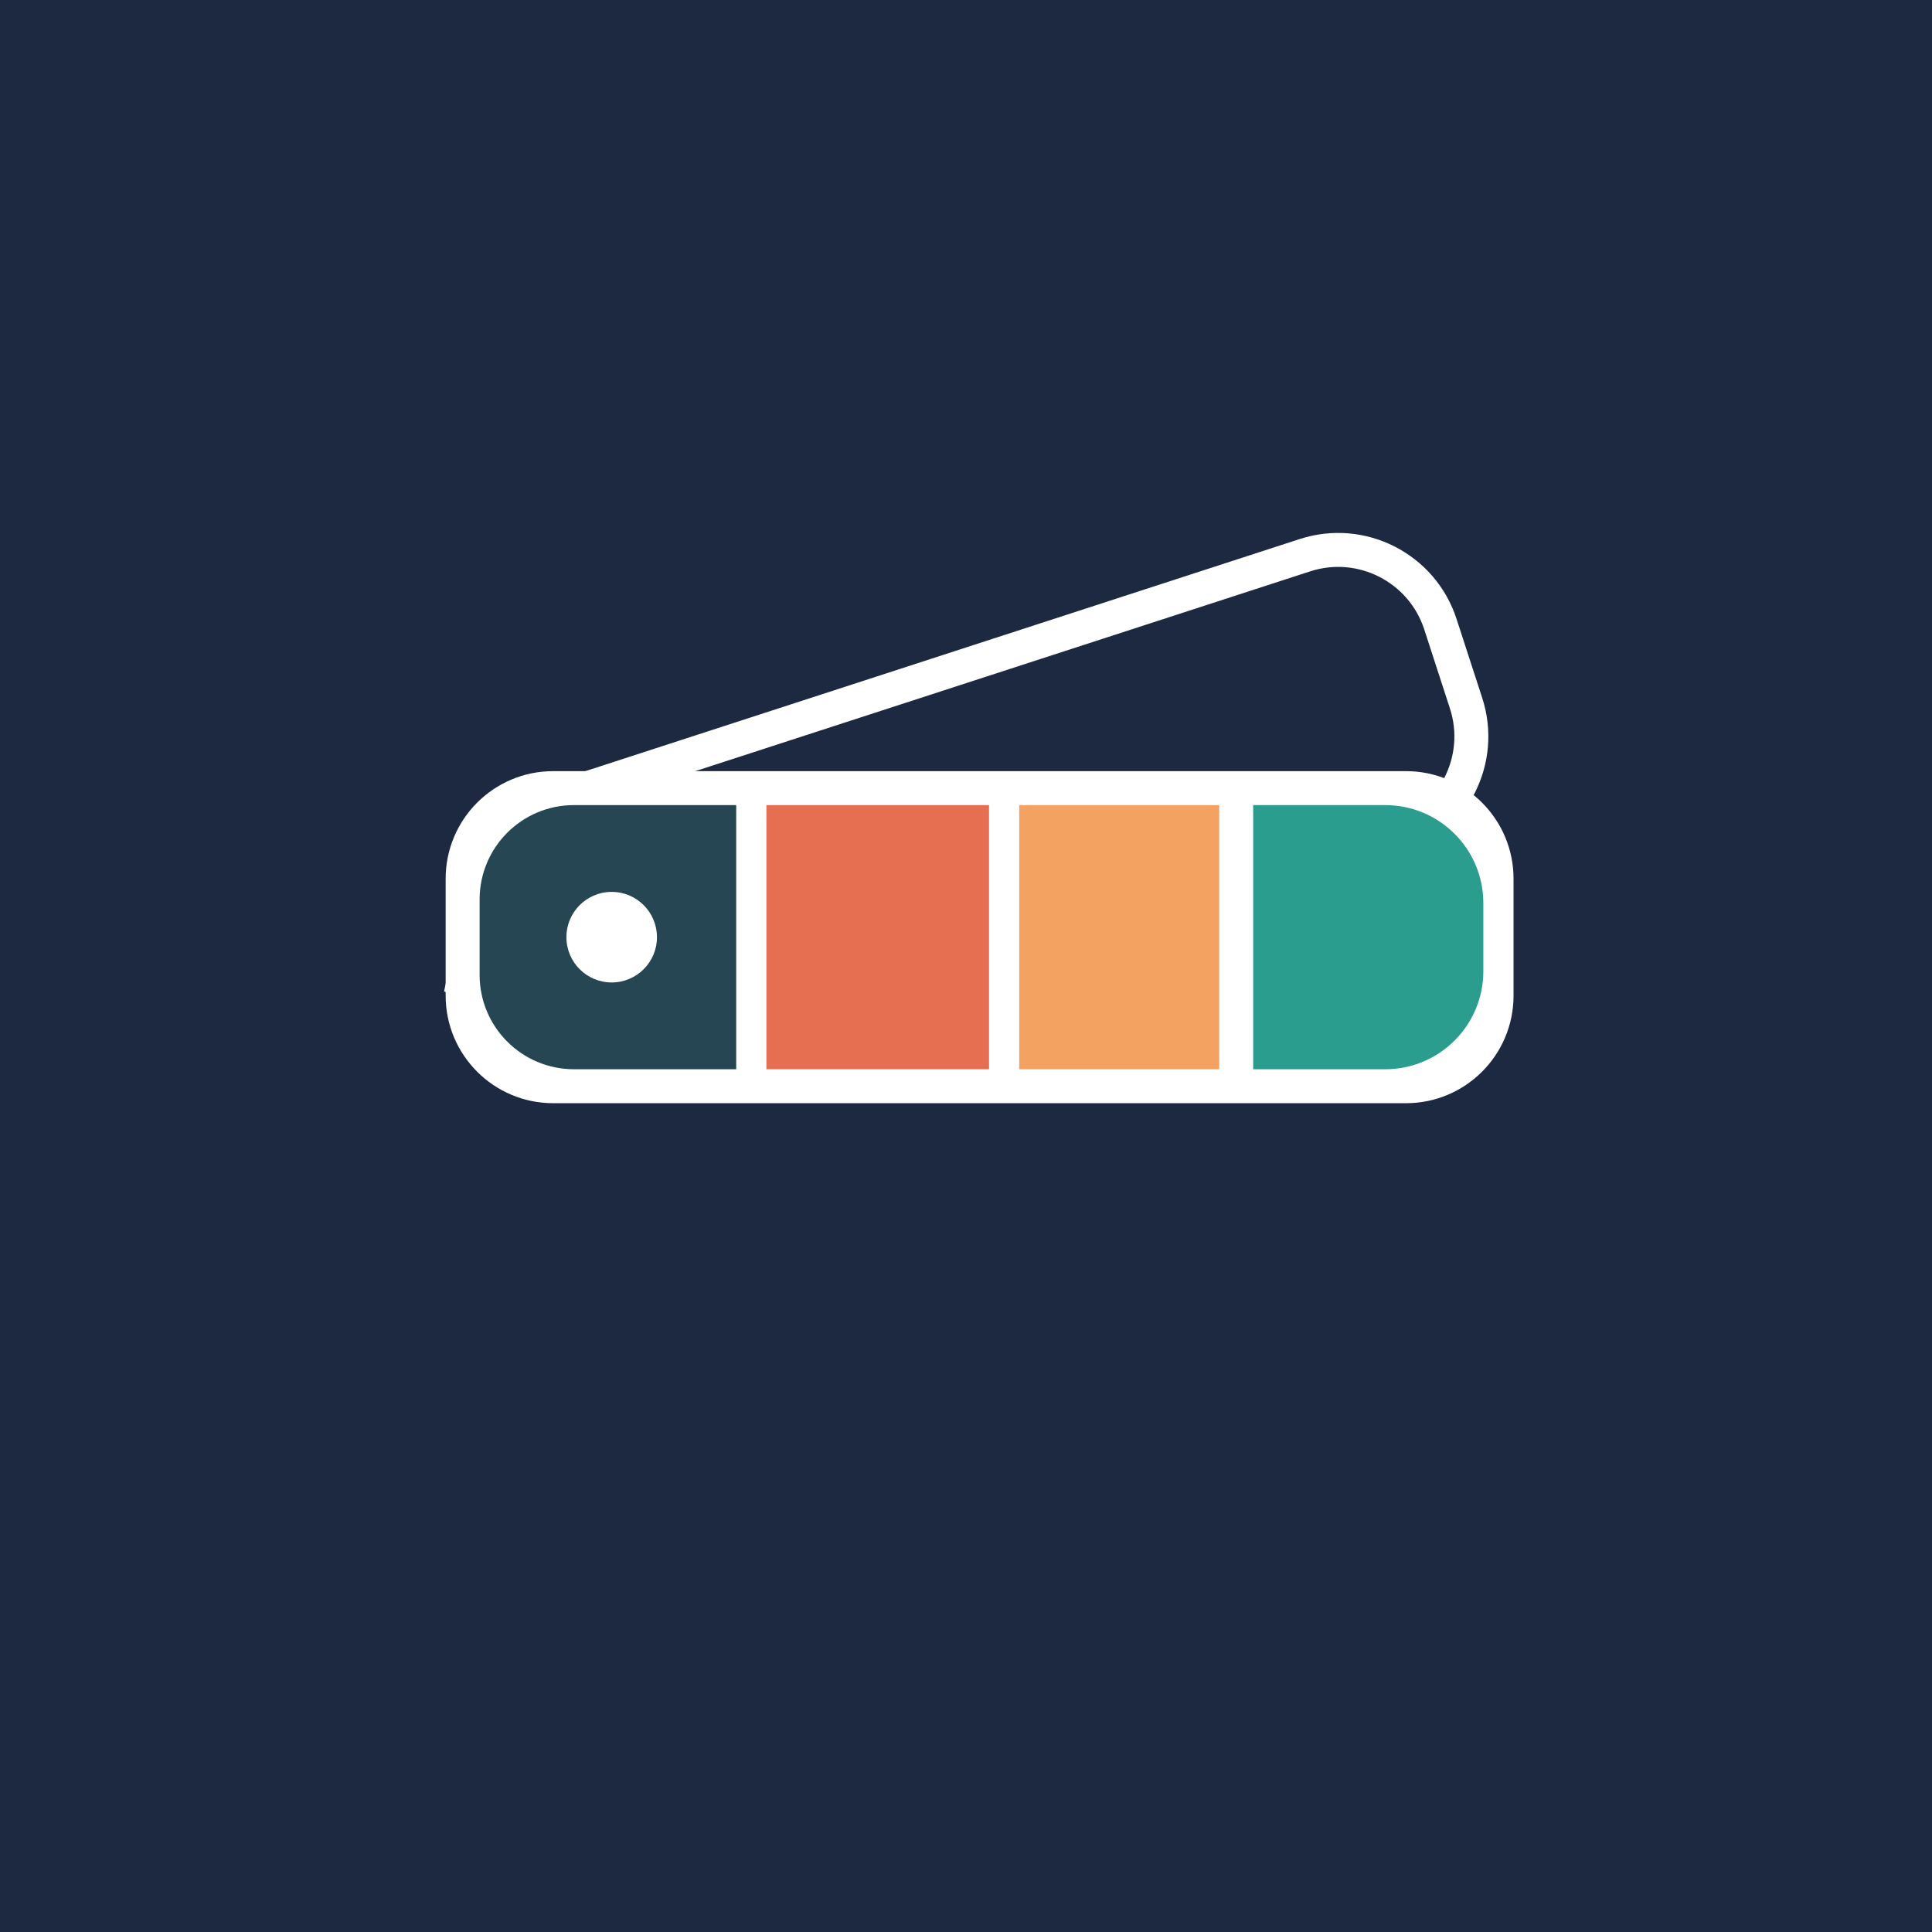
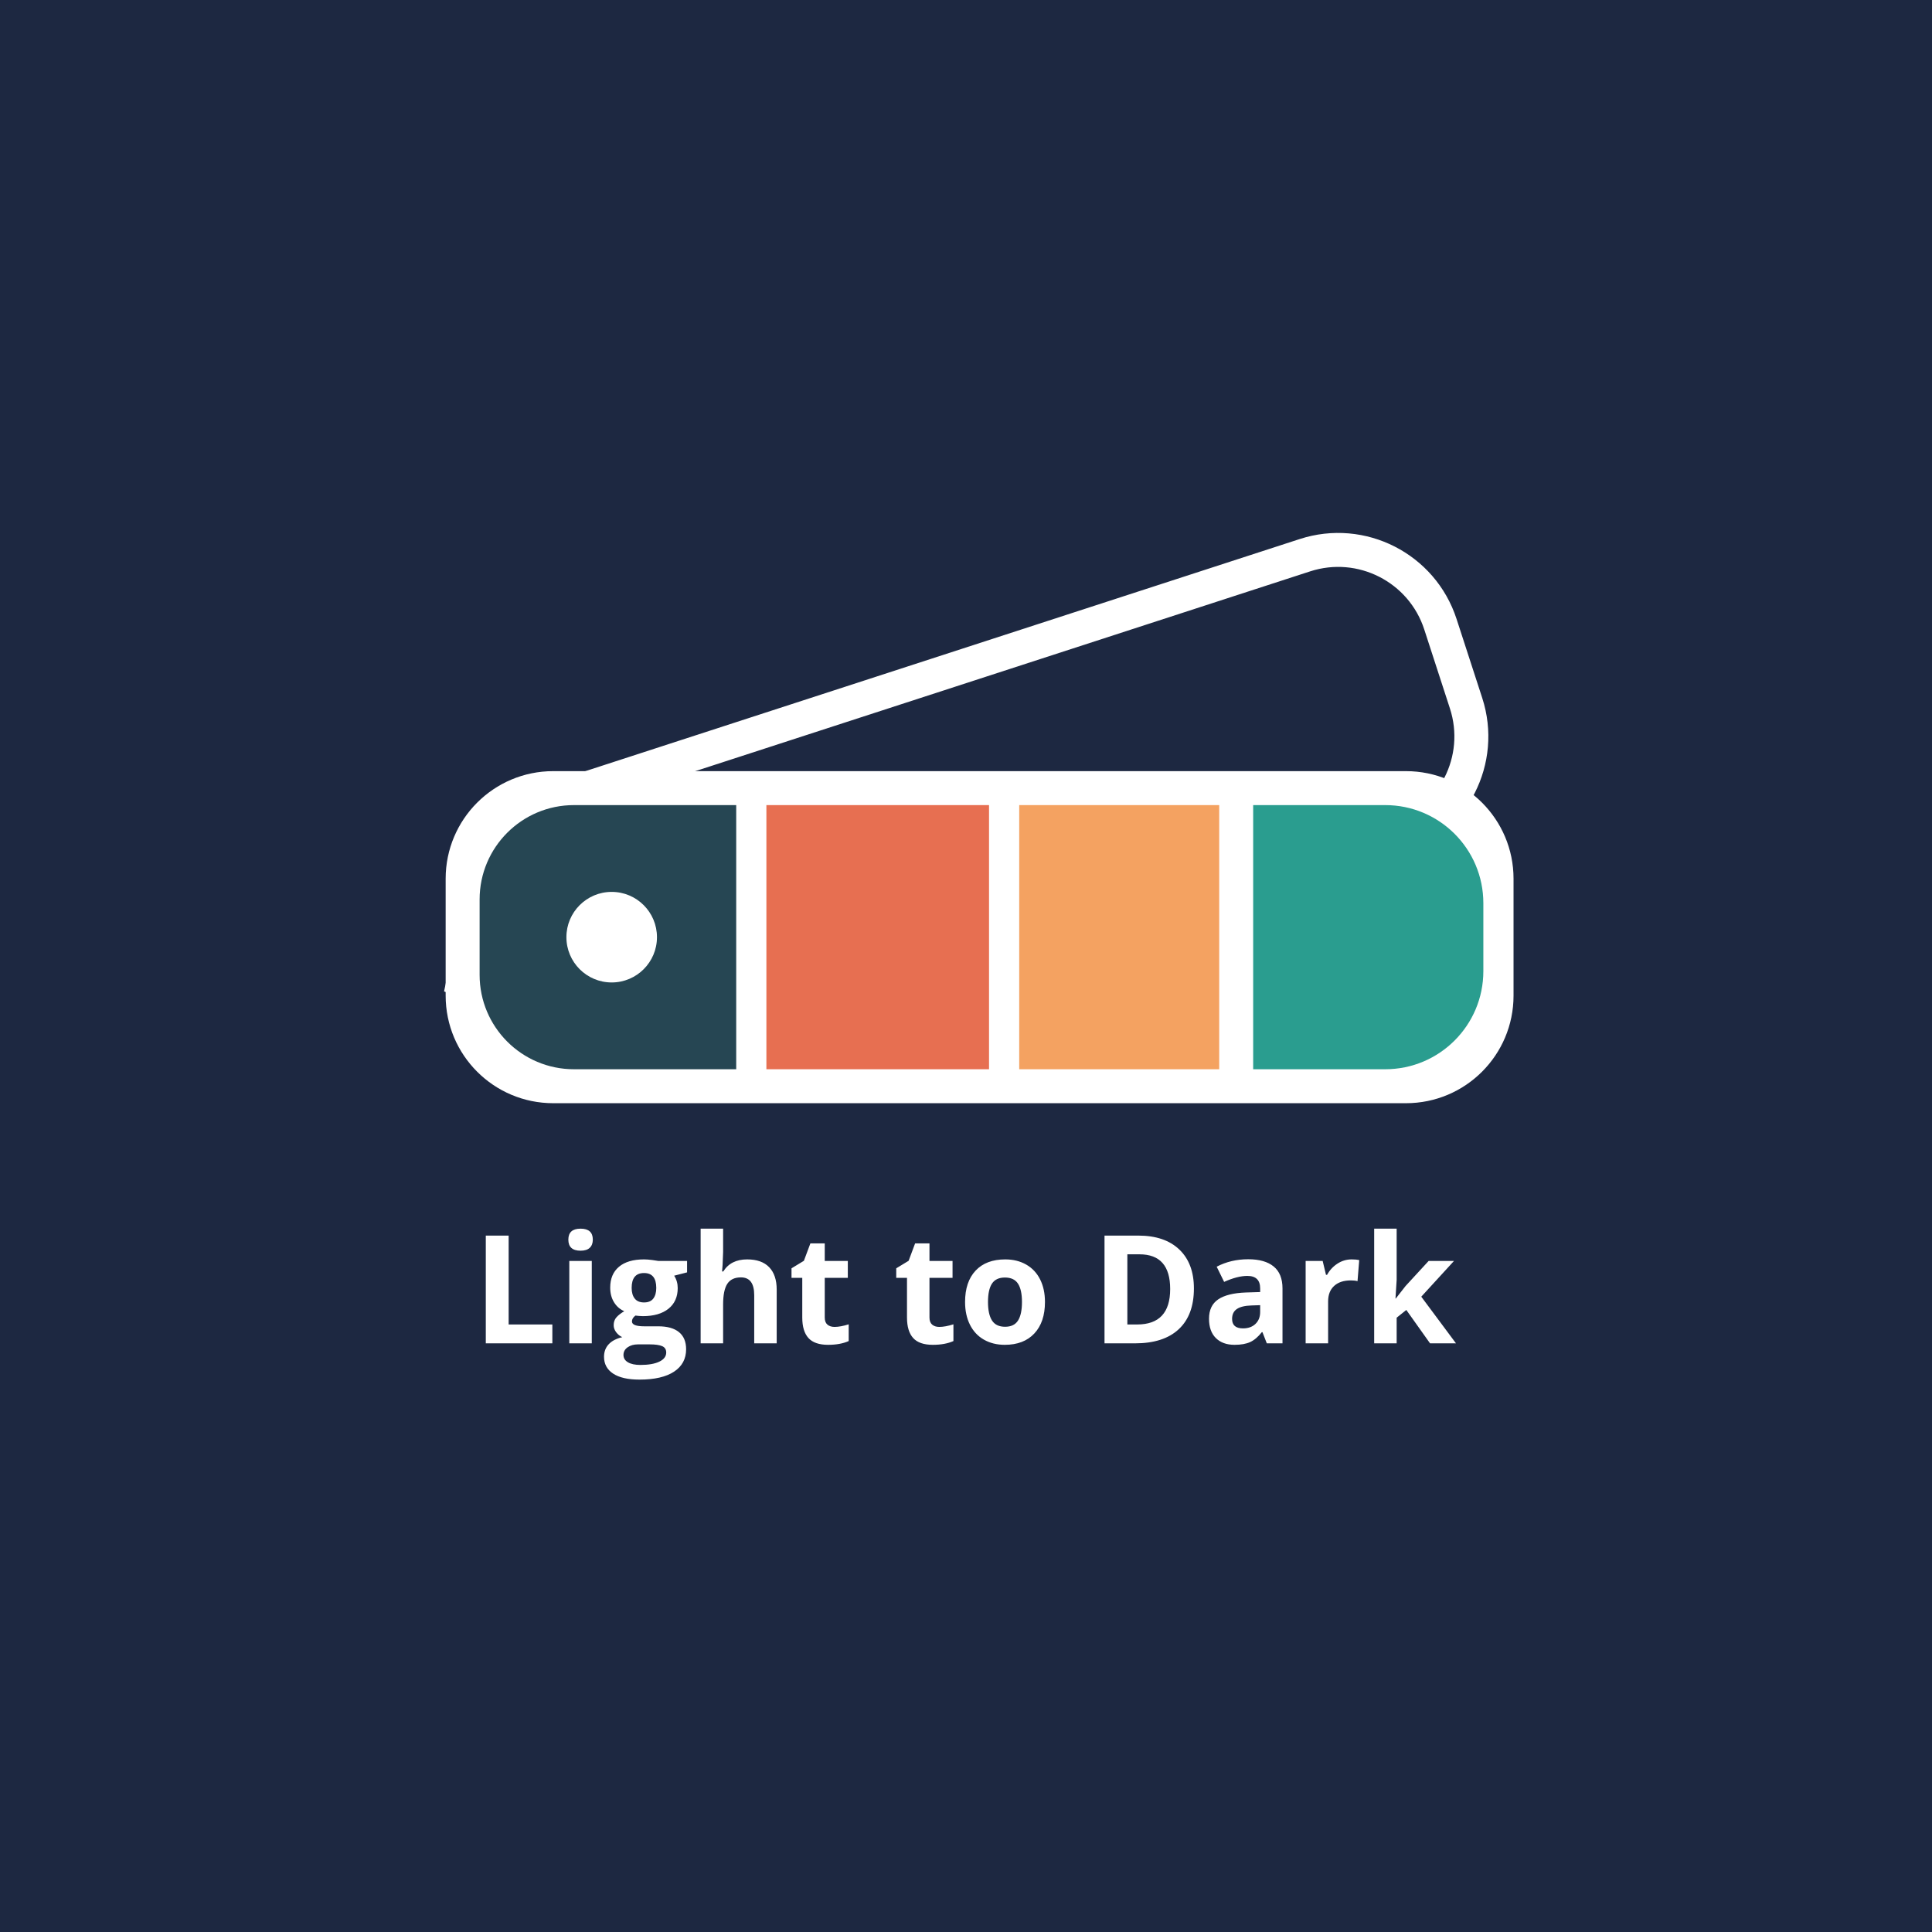
<svg xmlns="http://www.w3.org/2000/svg" width="512px" height="512px" viewBox="0 0 512 512" version="1.1">
  <g id="logo" stroke="none" stroke-width="1" fill="none" fill-rule="evenodd">
-     <rect id="Rectangle" fill="#1D2841" x="0" y="0" width="512" height="512" />
-     <g id="Group-2" transform="translate(118, 144)">
-       <g id="Group">
-         <path d="M245.331,34.732 C253.201,34.732 260.326,37.922 265.483,43.079 C270.641,48.237 273.831,55.362 273.831,63.232 L273.831,63.232 L273.831,85.232 C273.831,93.102 270.641,100.227 265.483,105.384 C260.326,110.542 253.201,113.732 245.331,113.732 L245.331,113.732 L77.305,113.732 L24.022,91.739 C21.611,90.744 19.347,89.422 17.295,87.811 L17.295,87.811 L-1.513,73.043 L10.846,51.564 C13.811,46.41 18.315,42.312 23.725,39.846 L23.725,39.846 L34.941,34.732 Z" id="Rectangle-Copy" stroke="#FFFFFF" stroke-width="9" fill="#1D2841" transform="translate(136.8306, 74.23173) rotate(-18) translate(-136.8306, -74.23173) " />
-         <rect id="Rectangle" stroke="#FFFFFF" stroke-width="9" fill="#FFFFFF" x="4.603" y="64.861" width="274" height="79" rx="24" />
-         <rect id="Rectangle" fill="#E76F51" x="85.103" y="69.361" width="59" height="70" />
-         <path d="M34.103,69.361 L77.103,69.361 L77.103,69.361 L77.103,139.361 L34.103,139.361 C20.295,139.361 9.103,128.168 9.103,114.361 L9.103,94.361 C9.103,80.554 20.295,69.361 34.103,69.361 Z" id="Rectangle-Copy-4" fill="#264653" />
-         <rect id="Rectangle-Copy-2" fill="#F4A261" x="152.103" y="69.361" width="53" height="70" />
-         <path d="M214.103,69.361 L249.103,69.361 C263.462,69.361 275.103,81.001 275.103,95.361 L275.103,113.361 C275.103,127.72 263.462,139.361 249.103,139.361 L214.103,139.361 L214.103,139.361 L214.103,69.361 Z" id="Rectangle-Copy-3" fill="#2A9D8F" />
-         <circle id="Oval" fill="#FFFFFF" cx="44.103" cy="104.361" r="12" />
+     <g id="Group-3">
+       <rect id="Rectangle" fill="#1D2841" x="0" y="0" width="512" height="512" />
+       <g id="Group-2" transform="translate(118, 144)">
+         <g id="Group">
+           <path d="M245.331,34.732 C253.201,34.732 260.326,37.922 265.483,43.079 C270.641,48.237 273.831,55.362 273.831,63.232 L273.831,63.232 L273.831,85.232 C273.831,93.102 270.641,100.227 265.483,105.384 C260.326,110.542 253.201,113.732 245.331,113.732 L245.331,113.732 L77.305,113.732 L24.022,91.739 C21.611,90.744 19.347,89.422 17.295,87.811 L17.295,87.811 L-1.513,73.043 L10.846,51.564 C13.811,46.41 18.315,42.312 23.725,39.846 L23.725,39.846 L34.941,34.732 Z" id="Rectangle-Copy" stroke="#FFFFFF" stroke-width="9" fill="#1D2841" transform="translate(136.8306, 74.23173) rotate(-18) translate(-136.8306, -74.23173) " />
+           <rect id="Rectangle" stroke="#FFFFFF" stroke-width="9" fill="#FFFFFF" x="4.603" y="64.861" width="274" height="79" rx="24" />
+           <rect id="Rectangle" fill="#E76F51" x="85.103" y="69.361" width="59" height="70" />
+           <path d="M34.103,69.361 L77.103,69.361 L77.103,69.361 L77.103,139.361 L34.103,139.361 C20.295,139.361 9.103,128.168 9.103,114.361 L9.103,94.361 C9.103,80.554 20.295,69.361 34.103,69.361 Z" id="Rectangle-Copy-4" fill="#264653" />
+           <rect id="Rectangle-Copy-2" fill="#F4A261" x="152.103" y="69.361" width="53" height="70" />
+           <path d="M214.103,69.361 L249.103,69.361 C263.462,69.361 275.103,81.001 275.103,95.361 L275.103,113.361 C275.103,127.72 263.462,139.361 249.103,139.361 L214.103,139.361 L214.103,139.361 L214.103,69.361 Z" id="Rectangle-Copy-3" fill="#2A9D8F" />
+           <circle id="Oval" fill="#FFFFFF" cx="44.103" cy="104.361" r="12" />
+         </g>
+         <path d="M28.379,212 L28.379,207 L16.797,207 L16.797,183.445 L10.742,183.445 L10.742,212 L28.379,212 Z M35.859,187.449 C36.94,187.449 37.751,187.192 38.291,186.678 C38.831,186.163 39.102,185.444 39.102,184.52 C39.102,182.579 38.021,181.609 35.859,181.609 C33.698,181.609 32.617,182.579 32.617,184.52 C32.617,186.473 33.698,187.449 35.859,187.449 Z M38.828,212 L38.828,190.164 L32.871,190.164 L32.871,212 L38.828,212 Z M51.465,221.609 C55.449,221.609 58.506,220.906 60.635,219.5 C62.764,218.094 63.828,216.115 63.828,213.562 C63.828,211.57 63.2,210.06 61.943,209.031 C60.687,208.003 58.861,207.488 56.465,207.488 L56.465,207.488 L52.754,207.488 C50.566,207.488 49.473,207.059 49.473,206.199 C49.473,205.626 49.779,205.105 50.391,204.637 L50.391,204.637 L51.27,204.734 L52.344,204.793 C55.247,204.793 57.516,204.139 59.15,202.83 C60.785,201.521 61.602,199.695 61.602,197.352 C61.602,196.141 61.289,195.047 60.664,194.07 L60.664,194.07 L64.082,193.191 L64.082,190.164 L56.465,190.164 C56.23,190.112 55.693,190.031 54.854,189.92 C54.014,189.809 53.288,189.754 52.676,189.754 C49.798,189.754 47.585,190.405 46.035,191.707 C44.486,193.009 43.711,194.852 43.711,197.234 C43.711,198.719 44.046,200.008 44.717,201.102 C45.387,202.195 46.296,202.99 47.441,203.484 C46.53,204.018 45.833,204.562 45.352,205.115 C44.87,205.669 44.629,206.362 44.629,207.195 C44.629,207.859 44.857,208.488 45.312,209.08 C45.768,209.673 46.302,210.099 46.914,210.359 C45.326,210.737 44.121,211.368 43.301,212.254 C42.48,213.139 42.07,214.24 42.07,215.555 C42.07,217.469 42.874,218.956 44.482,220.018 C46.09,221.079 48.418,221.609 51.465,221.609 Z M52.676,201.16 C51.569,201.16 50.745,200.815 50.205,200.125 C49.665,199.435 49.395,198.497 49.395,197.312 C49.395,194.682 50.488,193.367 52.676,193.367 C54.837,193.367 55.918,194.682 55.918,197.312 C55.918,198.497 55.658,199.435 55.137,200.125 C54.616,200.815 53.796,201.16 52.676,201.16 Z M51.719,217.723 C50.299,217.723 49.196,217.488 48.408,217.02 C47.62,216.551 47.227,215.906 47.227,215.086 C47.227,214.24 47.594,213.559 48.33,213.045 C49.066,212.531 49.98,212.273 51.074,212.273 L51.074,212.273 L54.16,212.273 C55.658,212.273 56.764,212.43 57.48,212.742 C58.197,213.055 58.555,213.621 58.555,214.441 C58.555,215.457 57.949,216.258 56.738,216.844 C55.527,217.43 53.854,217.723 51.719,217.723 Z M73.633,212 L73.633,201.727 C73.633,199.188 74.004,197.352 74.746,196.219 C75.488,195.086 76.693,194.52 78.359,194.52 C80.703,194.52 81.875,196.095 81.875,199.246 L81.875,199.246 L81.875,212 L87.832,212 L87.832,197.762 C87.832,195.184 87.168,193.204 85.84,191.824 C84.512,190.444 82.565,189.754 80,189.754 C77.109,189.754 75,190.822 73.672,192.957 L73.672,192.957 L73.359,192.957 L73.496,191.199 C73.587,189.415 73.633,188.283 73.633,187.801 L73.633,181.609 L67.676,181.609 L67.676,212 L73.633,212 Z M101.445,212.391 C103.607,212.391 105.43,212.059 106.914,211.395 L106.914,211.395 L106.914,206.961 C105.456,207.417 104.206,207.645 103.164,207.645 C102.383,207.645 101.755,207.443 101.279,207.039 C100.804,206.635 100.566,206.01 100.566,205.164 L100.566,205.164 L100.566,194.637 L106.68,194.637 L106.68,190.164 L100.566,190.164 L100.566,185.516 L96.758,185.516 L95.039,190.125 L91.758,192.117 L91.758,194.637 L94.609,194.637 L94.609,205.164 C94.609,207.573 95.153,209.38 96.24,210.584 C97.327,211.788 99.062,212.391 101.445,212.391 Z M129.199,212.391 C131.361,212.391 133.184,212.059 134.668,211.395 L134.668,211.395 L134.668,206.961 C133.21,207.417 131.96,207.645 130.918,207.645 C130.137,207.645 129.508,207.443 129.033,207.039 C128.558,206.635 128.32,206.01 128.32,205.164 L128.32,205.164 L128.32,194.637 L134.434,194.637 L134.434,190.164 L128.32,190.164 L128.32,185.516 L124.512,185.516 L122.793,190.125 L119.512,192.117 L119.512,194.637 L122.363,194.637 L122.363,205.164 C122.363,207.573 122.907,209.38 123.994,210.584 C125.081,211.788 126.816,212.391 129.199,212.391 Z M148.281,212.391 C151.628,212.391 154.238,211.388 156.113,209.383 C157.988,207.378 158.926,204.598 158.926,201.043 C158.926,198.751 158.496,196.753 157.637,195.047 C156.777,193.341 155.547,192.033 153.945,191.121 C152.344,190.21 150.495,189.754 148.398,189.754 C145.026,189.754 142.409,190.743 140.547,192.723 C138.685,194.702 137.754,197.475 137.754,201.043 C137.754,203.335 138.184,205.34 139.043,207.059 C139.902,208.777 141.133,210.096 142.734,211.014 C144.336,211.932 146.185,212.391 148.281,212.391 Z M148.359,207.605 C146.758,207.605 145.602,207.052 144.893,205.945 C144.183,204.839 143.828,203.204 143.828,201.043 C143.828,198.868 144.18,197.244 144.883,196.17 C145.586,195.096 146.732,194.559 148.32,194.559 C149.922,194.559 151.074,195.099 151.777,196.18 C152.48,197.26 152.832,198.882 152.832,201.043 C152.832,203.217 152.484,204.855 151.787,205.955 C151.09,207.055 149.948,207.605 148.359,207.605 Z M182.793,212 C187.845,212 191.709,210.75 194.385,208.25 C197.061,205.75 198.398,202.15 198.398,197.449 C198.398,193.035 197.109,189.598 194.531,187.137 C191.953,184.676 188.333,183.445 183.672,183.445 L183.672,183.445 L174.707,183.445 L174.707,212 L182.793,212 Z M183.359,207 L180.762,207 L180.762,188.406 L183.984,188.406 C189.401,188.406 192.109,191.473 192.109,197.605 C192.109,203.868 189.193,207 183.359,207 L183.359,207 Z M209.16,212.391 C210.866,212.391 212.249,212.146 213.311,211.658 C214.372,211.17 215.404,210.294 216.406,209.031 L216.406,209.031 L216.562,209.031 L217.715,212 L221.875,212 L221.875,197.449 C221.875,194.845 221.094,192.905 219.531,191.629 C217.969,190.353 215.723,189.715 212.793,189.715 C209.733,189.715 206.947,190.372 204.434,191.688 L204.434,191.688 L206.406,195.711 C208.763,194.656 210.814,194.129 212.559,194.129 C214.824,194.129 215.957,195.236 215.957,197.449 L215.957,197.449 L215.957,198.406 L212.168,198.523 C208.9,198.641 206.455,199.249 204.834,200.35 C203.213,201.45 202.402,203.159 202.402,205.477 C202.402,207.69 203.005,209.396 204.209,210.594 C205.413,211.792 207.064,212.391 209.16,212.391 Z M211.406,208.035 C209.479,208.035 208.516,207.195 208.516,205.516 C208.516,204.344 208.939,203.471 209.785,202.898 C210.632,202.326 211.921,202.013 213.652,201.961 L213.652,201.961 L215.957,201.883 L215.957,203.68 C215.957,204.995 215.544,206.049 214.717,206.844 C213.89,207.638 212.786,208.035 211.406,208.035 Z M233.965,212 L233.965,200.887 C233.965,199.129 234.495,197.762 235.557,196.785 C236.618,195.809 238.099,195.32 240,195.32 C240.69,195.32 241.276,195.385 241.758,195.516 L241.758,195.516 L242.207,189.93 C241.673,189.812 241.003,189.754 240.195,189.754 C238.841,189.754 237.588,190.128 236.436,190.877 C235.283,191.626 234.368,192.612 233.691,193.836 L233.691,193.836 L233.398,193.836 L232.52,190.164 L228.008,190.164 L228.008,212 L233.965,212 Z M252.129,212 L252.129,205.203 L254.688,203.152 L260.977,212 L267.852,212 L258.652,199.637 L267.324,190.164 L260.605,190.164 L254.492,196.805 L251.895,200.125 L251.816,200.125 L252.129,195.164 L252.129,181.609 L246.172,181.609 L246.172,212 L252.129,212 Z" id="LighttoDark" fill="#FFFFFF" />
      </g>
-       <path d="M28.379,212 L28.379,207 L16.797,207 L16.797,183.445 L10.742,183.445 L10.742,212 L28.379,212 Z M35.859,187.449 C36.94,187.449 37.751,187.192 38.291,186.678 C38.831,186.163 39.102,185.444 39.102,184.52 C39.102,182.579 38.021,181.609 35.859,181.609 C33.698,181.609 32.617,182.579 32.617,184.52 C32.617,186.473 33.698,187.449 35.859,187.449 Z M38.828,212 L38.828,190.164 L32.871,190.164 L32.871,212 L38.828,212 Z M51.465,221.609 C55.449,221.609 58.506,220.906 60.635,219.5 C62.764,218.094 63.828,216.115 63.828,213.562 C63.828,211.57 63.2,210.06 61.943,209.031 C60.687,208.003 58.861,207.488 56.465,207.488 L56.465,207.488 L52.754,207.488 C50.566,207.488 49.473,207.059 49.473,206.199 C49.473,205.626 49.779,205.105 50.391,204.637 L50.391,204.637 L51.27,204.734 L52.344,204.793 C55.247,204.793 57.516,204.139 59.15,202.83 C60.785,201.521 61.602,199.695 61.602,197.352 C61.602,196.141 61.289,195.047 60.664,194.07 L60.664,194.07 L64.082,193.191 L64.082,190.164 L56.465,190.164 C56.23,190.112 55.693,190.031 54.854,189.92 C54.014,189.809 53.288,189.754 52.676,189.754 C49.798,189.754 47.585,190.405 46.035,191.707 C44.486,193.009 43.711,194.852 43.711,197.234 C43.711,198.719 44.046,200.008 44.717,201.102 C45.387,202.195 46.296,202.99 47.441,203.484 C46.53,204.018 45.833,204.562 45.352,205.115 C44.87,205.669 44.629,206.362 44.629,207.195 C44.629,207.859 44.857,208.488 45.312,209.08 C45.768,209.673 46.302,210.099 46.914,210.359 C45.326,210.737 44.121,211.368 43.301,212.254 C42.48,213.139 42.07,214.24 42.07,215.555 C42.07,217.469 42.874,218.956 44.482,220.018 C46.09,221.079 48.418,221.609 51.465,221.609 Z M52.676,201.16 C51.569,201.16 50.745,200.815 50.205,200.125 C49.665,199.435 49.395,198.497 49.395,197.312 C49.395,194.682 50.488,193.367 52.676,193.367 C54.837,193.367 55.918,194.682 55.918,197.312 C55.918,198.497 55.658,199.435 55.137,200.125 C54.616,200.815 53.796,201.16 52.676,201.16 Z M51.719,217.723 C50.299,217.723 49.196,217.488 48.408,217.02 C47.62,216.551 47.227,215.906 47.227,215.086 C47.227,214.24 47.594,213.559 48.33,213.045 C49.066,212.531 49.98,212.273 51.074,212.273 L51.074,212.273 L54.16,212.273 C55.658,212.273 56.764,212.43 57.48,212.742 C58.197,213.055 58.555,213.621 58.555,214.441 C58.555,215.457 57.949,216.258 56.738,216.844 C55.527,217.43 53.854,217.723 51.719,217.723 Z M73.633,212 L73.633,201.727 C73.633,199.188 74.004,197.352 74.746,196.219 C75.488,195.086 76.693,194.52 78.359,194.52 C80.703,194.52 81.875,196.095 81.875,199.246 L81.875,199.246 L81.875,212 L87.832,212 L87.832,197.762 C87.832,195.184 87.168,193.204 85.84,191.824 C84.512,190.444 82.565,189.754 80,189.754 C77.109,189.754 75,190.822 73.672,192.957 L73.672,192.957 L73.359,192.957 L73.496,191.199 C73.587,189.415 73.633,188.283 73.633,187.801 L73.633,181.609 L67.676,181.609 L67.676,212 L73.633,212 Z M101.445,212.391 C103.607,212.391 105.43,212.059 106.914,211.395 L106.914,211.395 L106.914,206.961 C105.456,207.417 104.206,207.645 103.164,207.645 C102.383,207.645 101.755,207.443 101.279,207.039 C100.804,206.635 100.566,206.01 100.566,205.164 L100.566,205.164 L100.566,194.637 L106.68,194.637 L106.68,190.164 L100.566,190.164 L100.566,185.516 L96.758,185.516 L95.039,190.125 L91.758,192.117 L91.758,194.637 L94.609,194.637 L94.609,205.164 C94.609,207.573 95.153,209.38 96.24,210.584 C97.327,211.788 99.062,212.391 101.445,212.391 Z M129.199,212.391 C131.361,212.391 133.184,212.059 134.668,211.395 L134.668,211.395 L134.668,206.961 C133.21,207.417 131.96,207.645 130.918,207.645 C130.137,207.645 129.508,207.443 129.033,207.039 C128.558,206.635 128.32,206.01 128.32,205.164 L128.32,205.164 L128.32,194.637 L134.434,194.637 L134.434,190.164 L128.32,190.164 L128.32,185.516 L124.512,185.516 L122.793,190.125 L119.512,192.117 L119.512,194.637 L122.363,194.637 L122.363,205.164 C122.363,207.573 122.907,209.38 123.994,210.584 C125.081,211.788 126.816,212.391 129.199,212.391 Z M148.281,212.391 C151.628,212.391 154.238,211.388 156.113,209.383 C157.988,207.378 158.926,204.598 158.926,201.043 C158.926,198.751 158.496,196.753 157.637,195.047 C156.777,193.341 155.547,192.033 153.945,191.121 C152.344,190.21 150.495,189.754 148.398,189.754 C145.026,189.754 142.409,190.743 140.547,192.723 C138.685,194.702 137.754,197.475 137.754,201.043 C137.754,203.335 138.184,205.34 139.043,207.059 C139.902,208.777 141.133,210.096 142.734,211.014 C144.336,211.932 146.185,212.391 148.281,212.391 Z M148.359,207.605 C146.758,207.605 145.602,207.052 144.893,205.945 C144.183,204.839 143.828,203.204 143.828,201.043 C143.828,198.868 144.18,197.244 144.883,196.17 C145.586,195.096 146.732,194.559 148.32,194.559 C149.922,194.559 151.074,195.099 151.777,196.18 C152.48,197.26 152.832,198.882 152.832,201.043 C152.832,203.217 152.484,204.855 151.787,205.955 C151.09,207.055 149.948,207.605 148.359,207.605 Z M182.793,212 C187.845,212 191.709,210.75 194.385,208.25 C197.061,205.75 198.398,202.15 198.398,197.449 C198.398,193.035 197.109,189.598 194.531,187.137 C191.953,184.676 188.333,183.445 183.672,183.445 L183.672,183.445 L174.707,183.445 L174.707,212 L182.793,212 Z M183.359,207 L180.762,207 L180.762,188.406 L183.984,188.406 C189.401,188.406 192.109,191.473 192.109,197.605 C192.109,203.868 189.193,207 183.359,207 L183.359,207 Z M209.16,212.391 C210.866,212.391 212.249,212.146 213.311,211.658 C214.372,211.17 215.404,210.294 216.406,209.031 L216.406,209.031 L216.562,209.031 L217.715,212 L221.875,212 L221.875,197.449 C221.875,194.845 221.094,192.905 219.531,191.629 C217.969,190.353 215.723,189.715 212.793,189.715 C209.733,189.715 206.947,190.372 204.434,191.688 L204.434,191.688 L206.406,195.711 C208.763,194.656 210.814,194.129 212.559,194.129 C214.824,194.129 215.957,195.236 215.957,197.449 L215.957,197.449 L215.957,198.406 L212.168,198.523 C208.9,198.641 206.455,199.249 204.834,200.35 C203.213,201.45 202.402,203.159 202.402,205.477 C202.402,207.69 203.005,209.396 204.209,210.594 C205.413,211.792 207.064,212.391 209.16,212.391 Z M211.406,208.035 C209.479,208.035 208.516,207.195 208.516,205.516 C208.516,204.344 208.939,203.471 209.785,202.898 C210.632,202.326 211.921,202.013 213.652,201.961 L213.652,201.961 L215.957,201.883 L215.957,203.68 C215.957,204.995 215.544,206.049 214.717,206.844 C213.89,207.638 212.786,208.035 211.406,208.035 Z M233.965,212 L233.965,200.887 C233.965,199.129 234.495,197.762 235.557,196.785 C236.618,195.809 238.099,195.32 240,195.32 C240.69,195.32 241.276,195.385 241.758,195.516 L241.758,195.516 L242.207,189.93 C241.673,189.812 241.003,189.754 240.195,189.754 C238.841,189.754 237.588,190.128 236.436,190.877 C235.283,191.626 234.368,192.612 233.691,193.836 L233.691,193.836 L233.398,193.836 L232.52,190.164 L228.008,190.164 L228.008,212 L233.965,212 Z M252.129,212 L252.129,205.203 L254.688,203.152 L260.977,212 L267.852,212 L258.652,199.637 L267.324,190.164 L260.605,190.164 L254.492,196.805 L251.895,200.125 L251.816,200.125 L252.129,195.164 L252.129,181.609 L246.172,181.609 L246.172,212 L252.129,212 Z" id="LighttoDark" fill="#1D2841" />
    </g>
  </g>
</svg>
